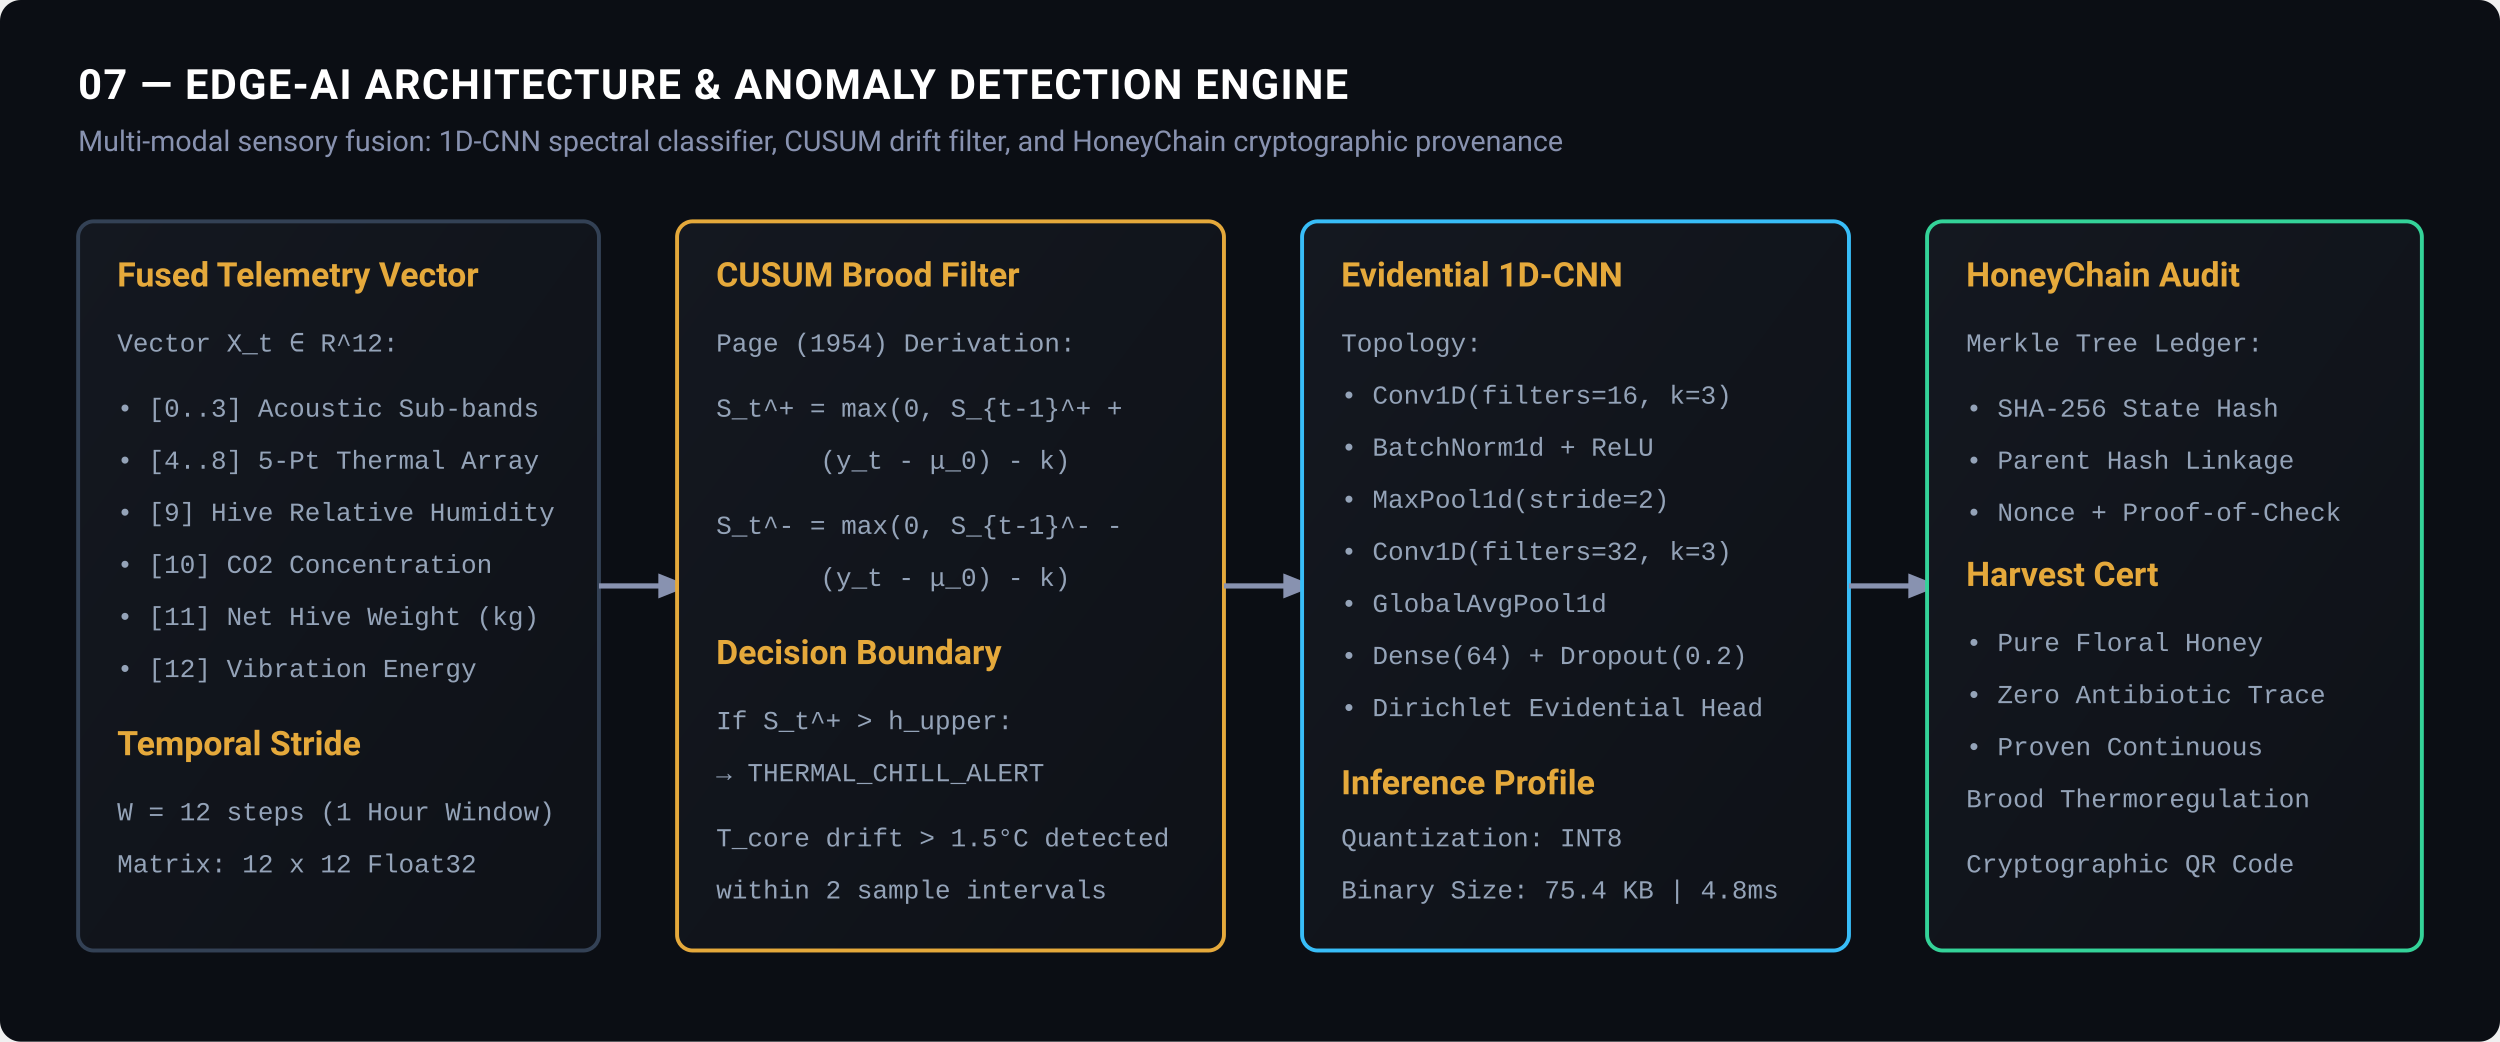
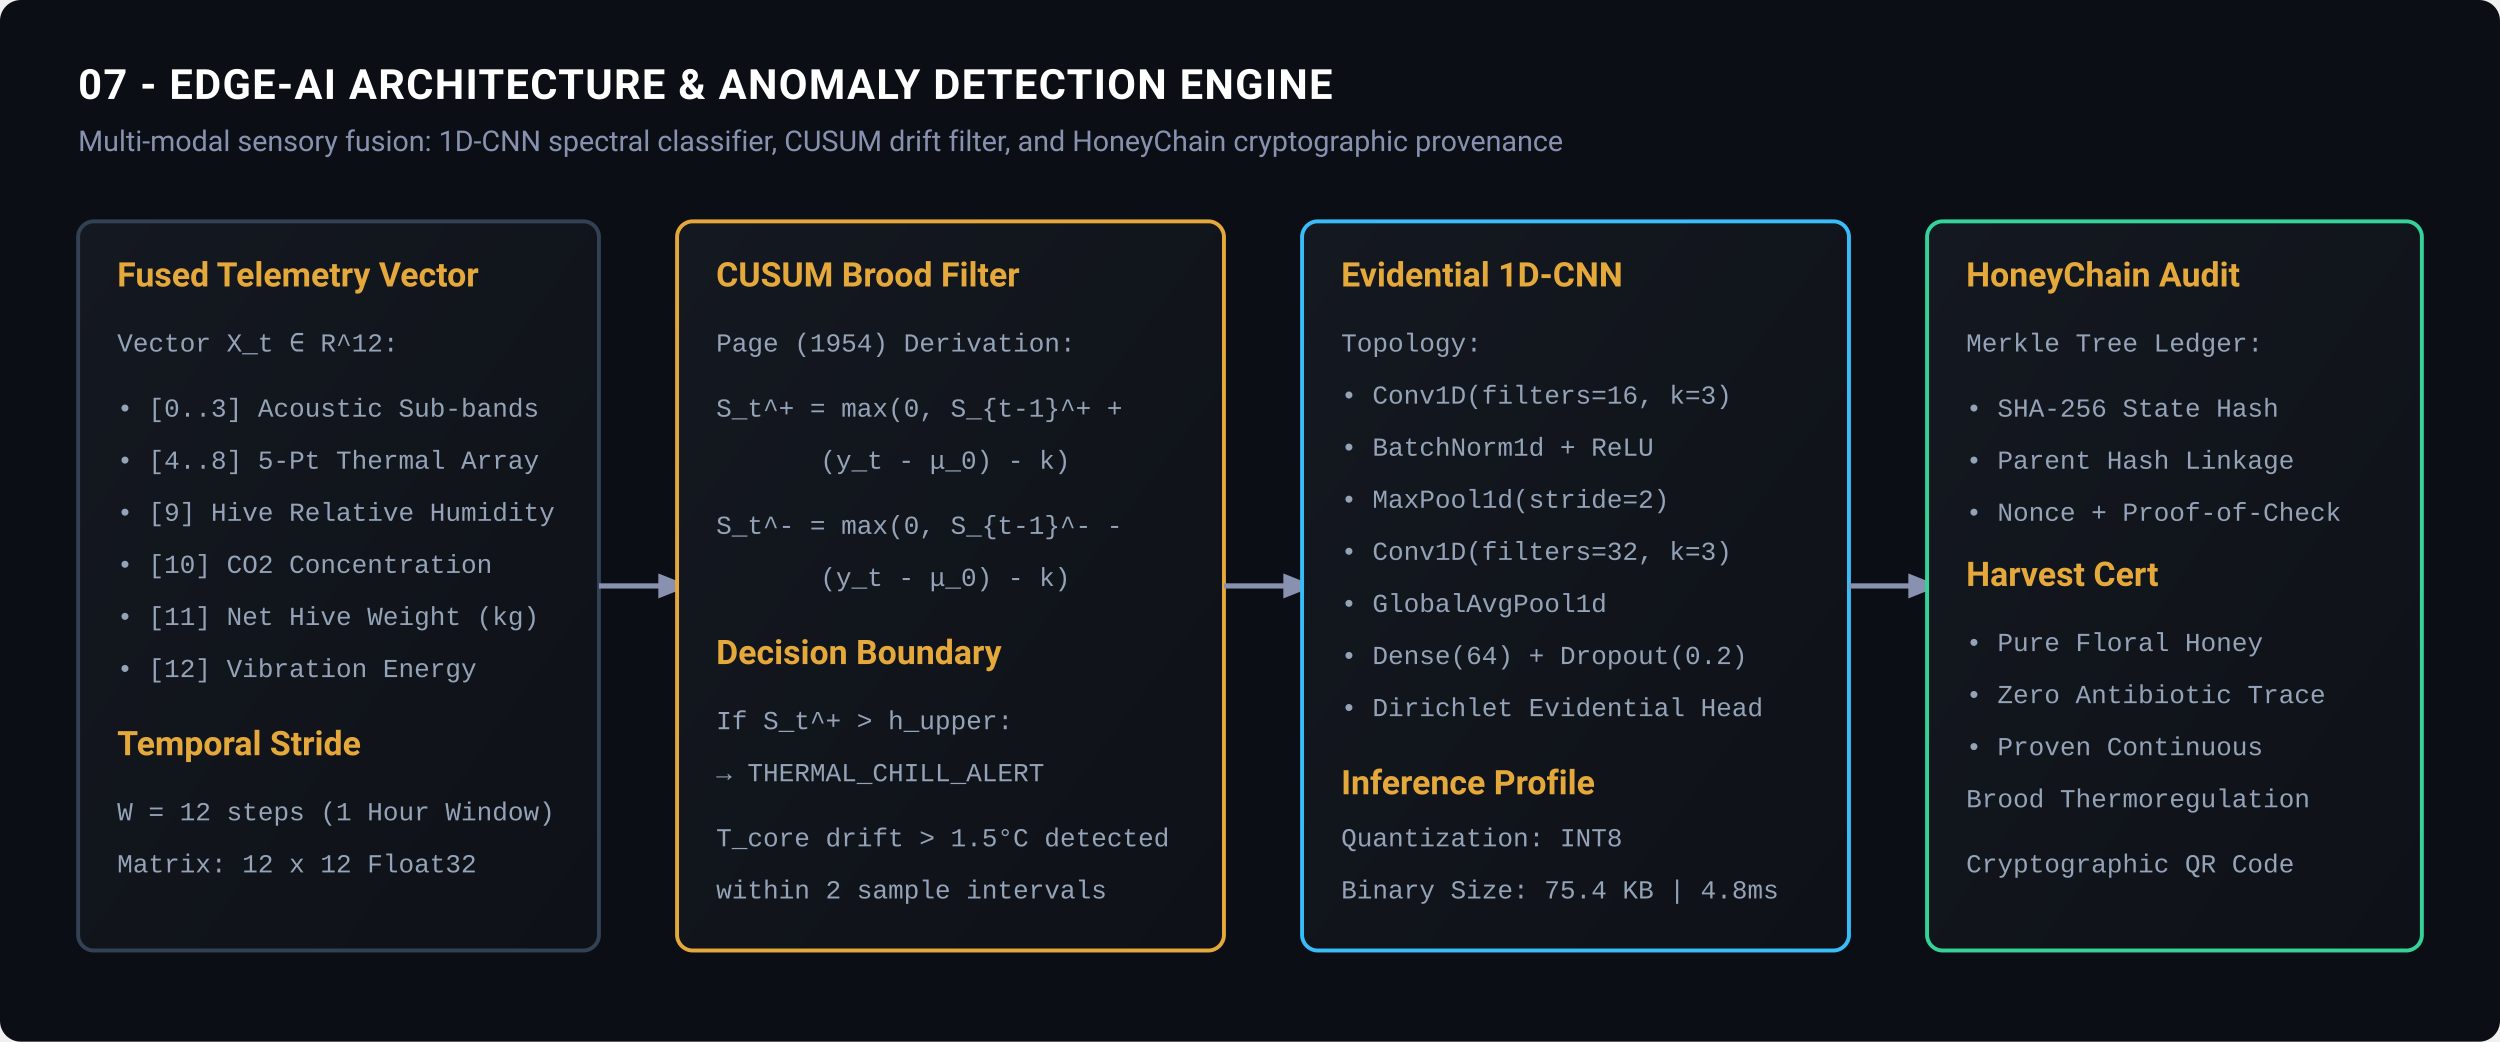
<svg xmlns="http://www.w3.org/2000/svg" viewBox="0 0 960 400" width="960" height="400">
  <defs>
    <linearGradient id="panelGrad" x1="0%" y1="0%" x2="100%" y2="100%">
      <stop offset="0%" stop-color="#141820" />
      <stop offset="100%" stop-color="#0e1117" />
    </linearGradient>
    <linearGradient id="accentGrad" x1="0%" y1="0%" x2="100%" y2="0%">
      <stop offset="0%" stop-color="#e5a93b" />
      <stop offset="100%" stop-color="#f5c25d" />
    </linearGradient>
    <linearGradient id="blueGrad" x1="0%" y1="0%" x2="100%" y2="0%">
      <stop offset="0%" stop-color="#2a3b5c" />
      <stop offset="100%" stop-color="#1b253b" />
    </linearGradient>
    <marker id="arrow" viewBox="0 0 10 10" refX="6" refY="5" markerWidth="6" markerHeight="6" orient="auto-start-reverse">
      <path d="M 0 1 L 10 5 L 0 9 z" fill="#8892b0" />
    </marker>
    <marker id="arrowGold" viewBox="0 0 10 10" refX="6" refY="5" markerWidth="6" markerHeight="6" orient="auto-start-reverse">
      <path d="M 0 1 L 10 5 L 0 9 z" fill="#e5a93b" />
    </marker>
  </defs>
  <style>
        .title { font-family: -apple-system, BlinkMacSystemFont, "Segoe UI", Roboto, Helvetica, Arial, sans-serif; font-weight: 700; font-size: 16px; fill: #ffffff; letter-spacing: 0.5px; }
        .subtitle { font-family: -apple-system, BlinkMacSystemFont, "Segoe UI", Roboto, Helvetica, Arial, sans-serif; font-size: 11px; fill: #8892b0; }
        .box-title { font-family: -apple-system, BlinkMacSystemFont, "Segoe UI", Roboto, Helvetica, Arial, sans-serif; font-weight: 600; font-size: 13px; fill: #e5a93b; }
        .box-body { font-family: -apple-system, BlinkMacSystemFont, "Segoe UI", Roboto, Helvetica, Arial, sans-serif; font-size: 11px; fill: #ccd6f6; line-height: 1.4; }
        .mono { font-family: "SF Mono", Menlo, Consolas, Monaco, "Liberation Mono", monospace; font-size: 10px; fill: #94a3b8; }
        .tag { font-family: -apple-system, BlinkMacSystemFont, "Segoe UI", Roboto, Helvetica, Arial, sans-serif; font-weight: 600; font-size: 9px; fill: #0f172a; }
    </style>
  <rect width="960" height="400" fill="#0b0e14" rx="8" />
-   <text x="30" y="38" class="title">07 — EDGE-AI ARCHITECTURE &amp; ANOMALY DETECTION ENGINE</text>
+   <text x="30" y="38" class="title">07 - EDGE-AI ARCHITECTURE &amp; ANOMALY DETECTION ENGINE</text>
  <text x="30" y="58" class="subtitle">Multi-modal sensory fusion: 1D-CNN spectral classifier, CUSUM drift filter, and HoneyChain cryptographic provenance</text>
  <rect x="30" y="85" width="200" height="280" fill="url(#panelGrad)" stroke="#334155" stroke-width="1.5" rx="6" />
  <text x="45" y="110" class="box-title">Fused Telemetry Vector</text>
  <text x="45" y="135" class="mono">Vector X_t ∈ R^12:</text>
  <text x="45" y="160" class="mono">• [0..3] Acoustic Sub-bands</text>
  <text x="45" y="180" class="mono">• [4..8] 5-Pt Thermal Array</text>
  <text x="45" y="200" class="mono">• [9] Hive Relative Humidity</text>
  <text x="45" y="220" class="mono">• [10] CO2 Concentration</text>
  <text x="45" y="240" class="mono">• [11] Net Hive Weight (kg)</text>
  <text x="45" y="260" class="mono">• [12] Vibration Energy</text>
  <text x="45" y="290" class="box-title" fill="#38bdf8">Temporal Stride</text>
  <text x="45" y="315" class="mono">W = 12 steps (1 Hour Window)</text>
  <text x="45" y="335" class="mono">Matrix: 12 x 12 Float32</text>
  <path d="M 230 225 L 260 225" stroke="#8892b0" stroke-width="2" marker-end="url(#arrow)" />
  <rect x="260" y="85" width="210" height="280" fill="url(#panelGrad)" stroke="#e5a93b" stroke-width="1.5" rx="6" />
  <text x="275" y="110" class="box-title">CUSUM Brood Filter</text>
  <text x="275" y="135" class="mono">Page (1954) Derivation:</text>
  <text x="275" y="160" class="mono">S_t^+ = max(0, S_{t-1}^+ +</text>
  <text x="315" y="180" class="mono">(y_t - μ_0) - k)</text>
  <text x="275" y="205" class="mono">S_t^- = max(0, S_{t-1}^- -</text>
  <text x="315" y="225" class="mono">(y_t - μ_0) - k)</text>
  <text x="275" y="255" class="box-title" fill="#f87171">Decision Boundary</text>
  <text x="275" y="280" class="mono">If S_t^+ &gt; h_upper:</text>
  <text x="275" y="300" class="mono" fill="#f87171">→ THERMAL_CHILL_ALERT</text>
  <text x="275" y="325" class="mono">T_core drift &gt; 1.5°C detected</text>
  <text x="275" y="345" class="mono">within 2 sample intervals</text>
  <path d="M 470 225 L 500 225" stroke="#8892b0" stroke-width="2" marker-end="url(#arrow)" />
  <rect x="500" y="85" width="210" height="280" fill="url(#panelGrad)" stroke="#38bdf8" stroke-width="1.5" rx="6" />
  <text x="515" y="110" class="box-title" fill="#38bdf8">Evidential 1D-CNN</text>
  <text x="515" y="135" class="mono">Topology:</text>
  <text x="515" y="155" class="mono">• Conv1D(filters=16, k=3)</text>
  <text x="515" y="175" class="mono">• BatchNorm1d + ReLU</text>
  <text x="515" y="195" class="mono">• MaxPool1d(stride=2)</text>
  <text x="515" y="215" class="mono">• Conv1D(filters=32, k=3)</text>
  <text x="515" y="235" class="mono">• GlobalAvgPool1d</text>
  <text x="515" y="255" class="mono">• Dense(64) + Dropout(0.2)</text>
  <text x="515" y="275" class="mono">• Dirichlet Evidential Head</text>
  <text x="515" y="305" class="box-title" fill="#34d399">Inference Profile</text>
  <text x="515" y="325" class="mono">Quantization: INT8</text>
  <text x="515" y="345" class="mono">Binary Size: 75.4 KB | 4.8ms</text>
  <path d="M 710 225 L 740 225" stroke="#8892b0" stroke-width="2" marker-end="url(#arrow)" />
  <rect x="740" y="85" width="190" height="280" fill="url(#panelGrad)" stroke="#34d399" stroke-width="1.5" rx="6" />
  <text x="755" y="110" class="box-title" fill="#34d399">HoneyChain Audit</text>
  <text x="755" y="135" class="mono">Merkle Tree Ledger:</text>
  <text x="755" y="160" class="mono">• SHA-256 State Hash</text>
  <text x="755" y="180" class="mono">• Parent Hash Linkage</text>
  <text x="755" y="200" class="mono">• Nonce + Proof-of-Check</text>
  <text x="755" y="225" class="box-title" fill="#e5a93b">Harvest Cert</text>
  <text x="755" y="250" class="mono">• Pure Floral Honey</text>
  <text x="755" y="270" class="mono">• Zero Antibiotic Trace</text>
  <text x="755" y="290" class="mono">• Proven Continuous</text>
  <text x="755" y="310" class="mono">  Brood Thermoregulation</text>
  <text x="755" y="335" class="mono" fill="#34d399">Cryptographic QR Code</text>
</svg>
